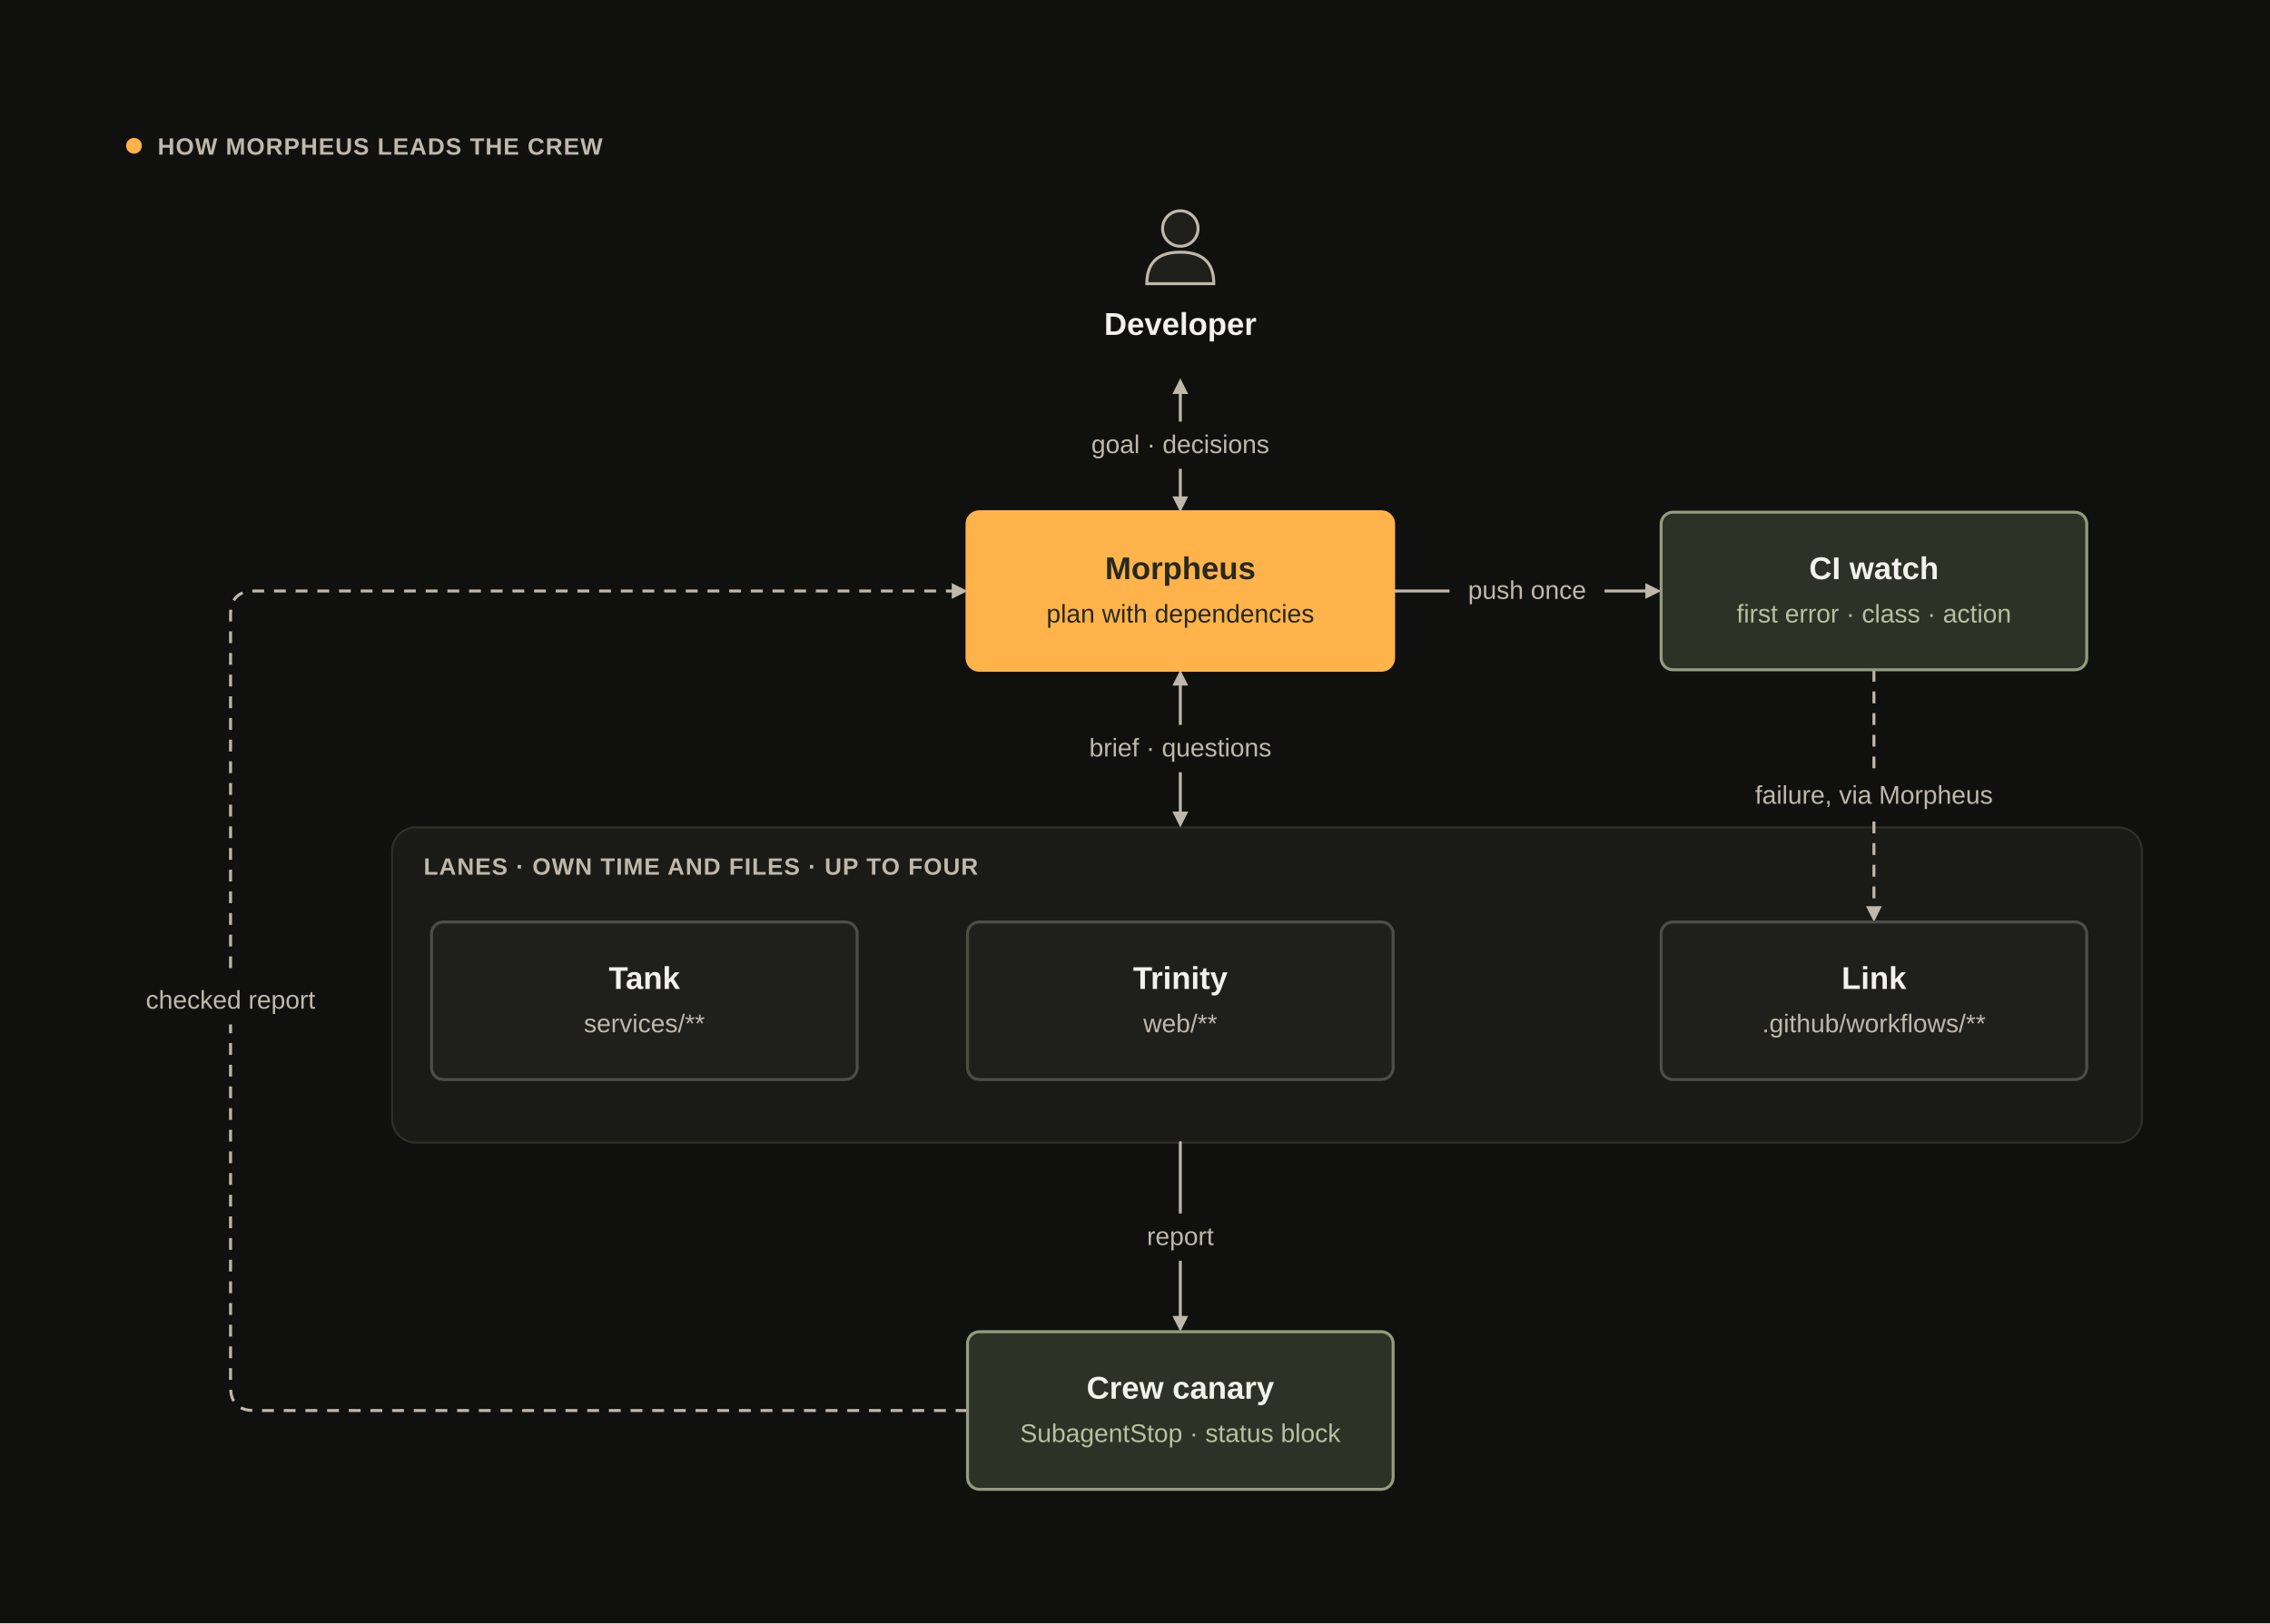
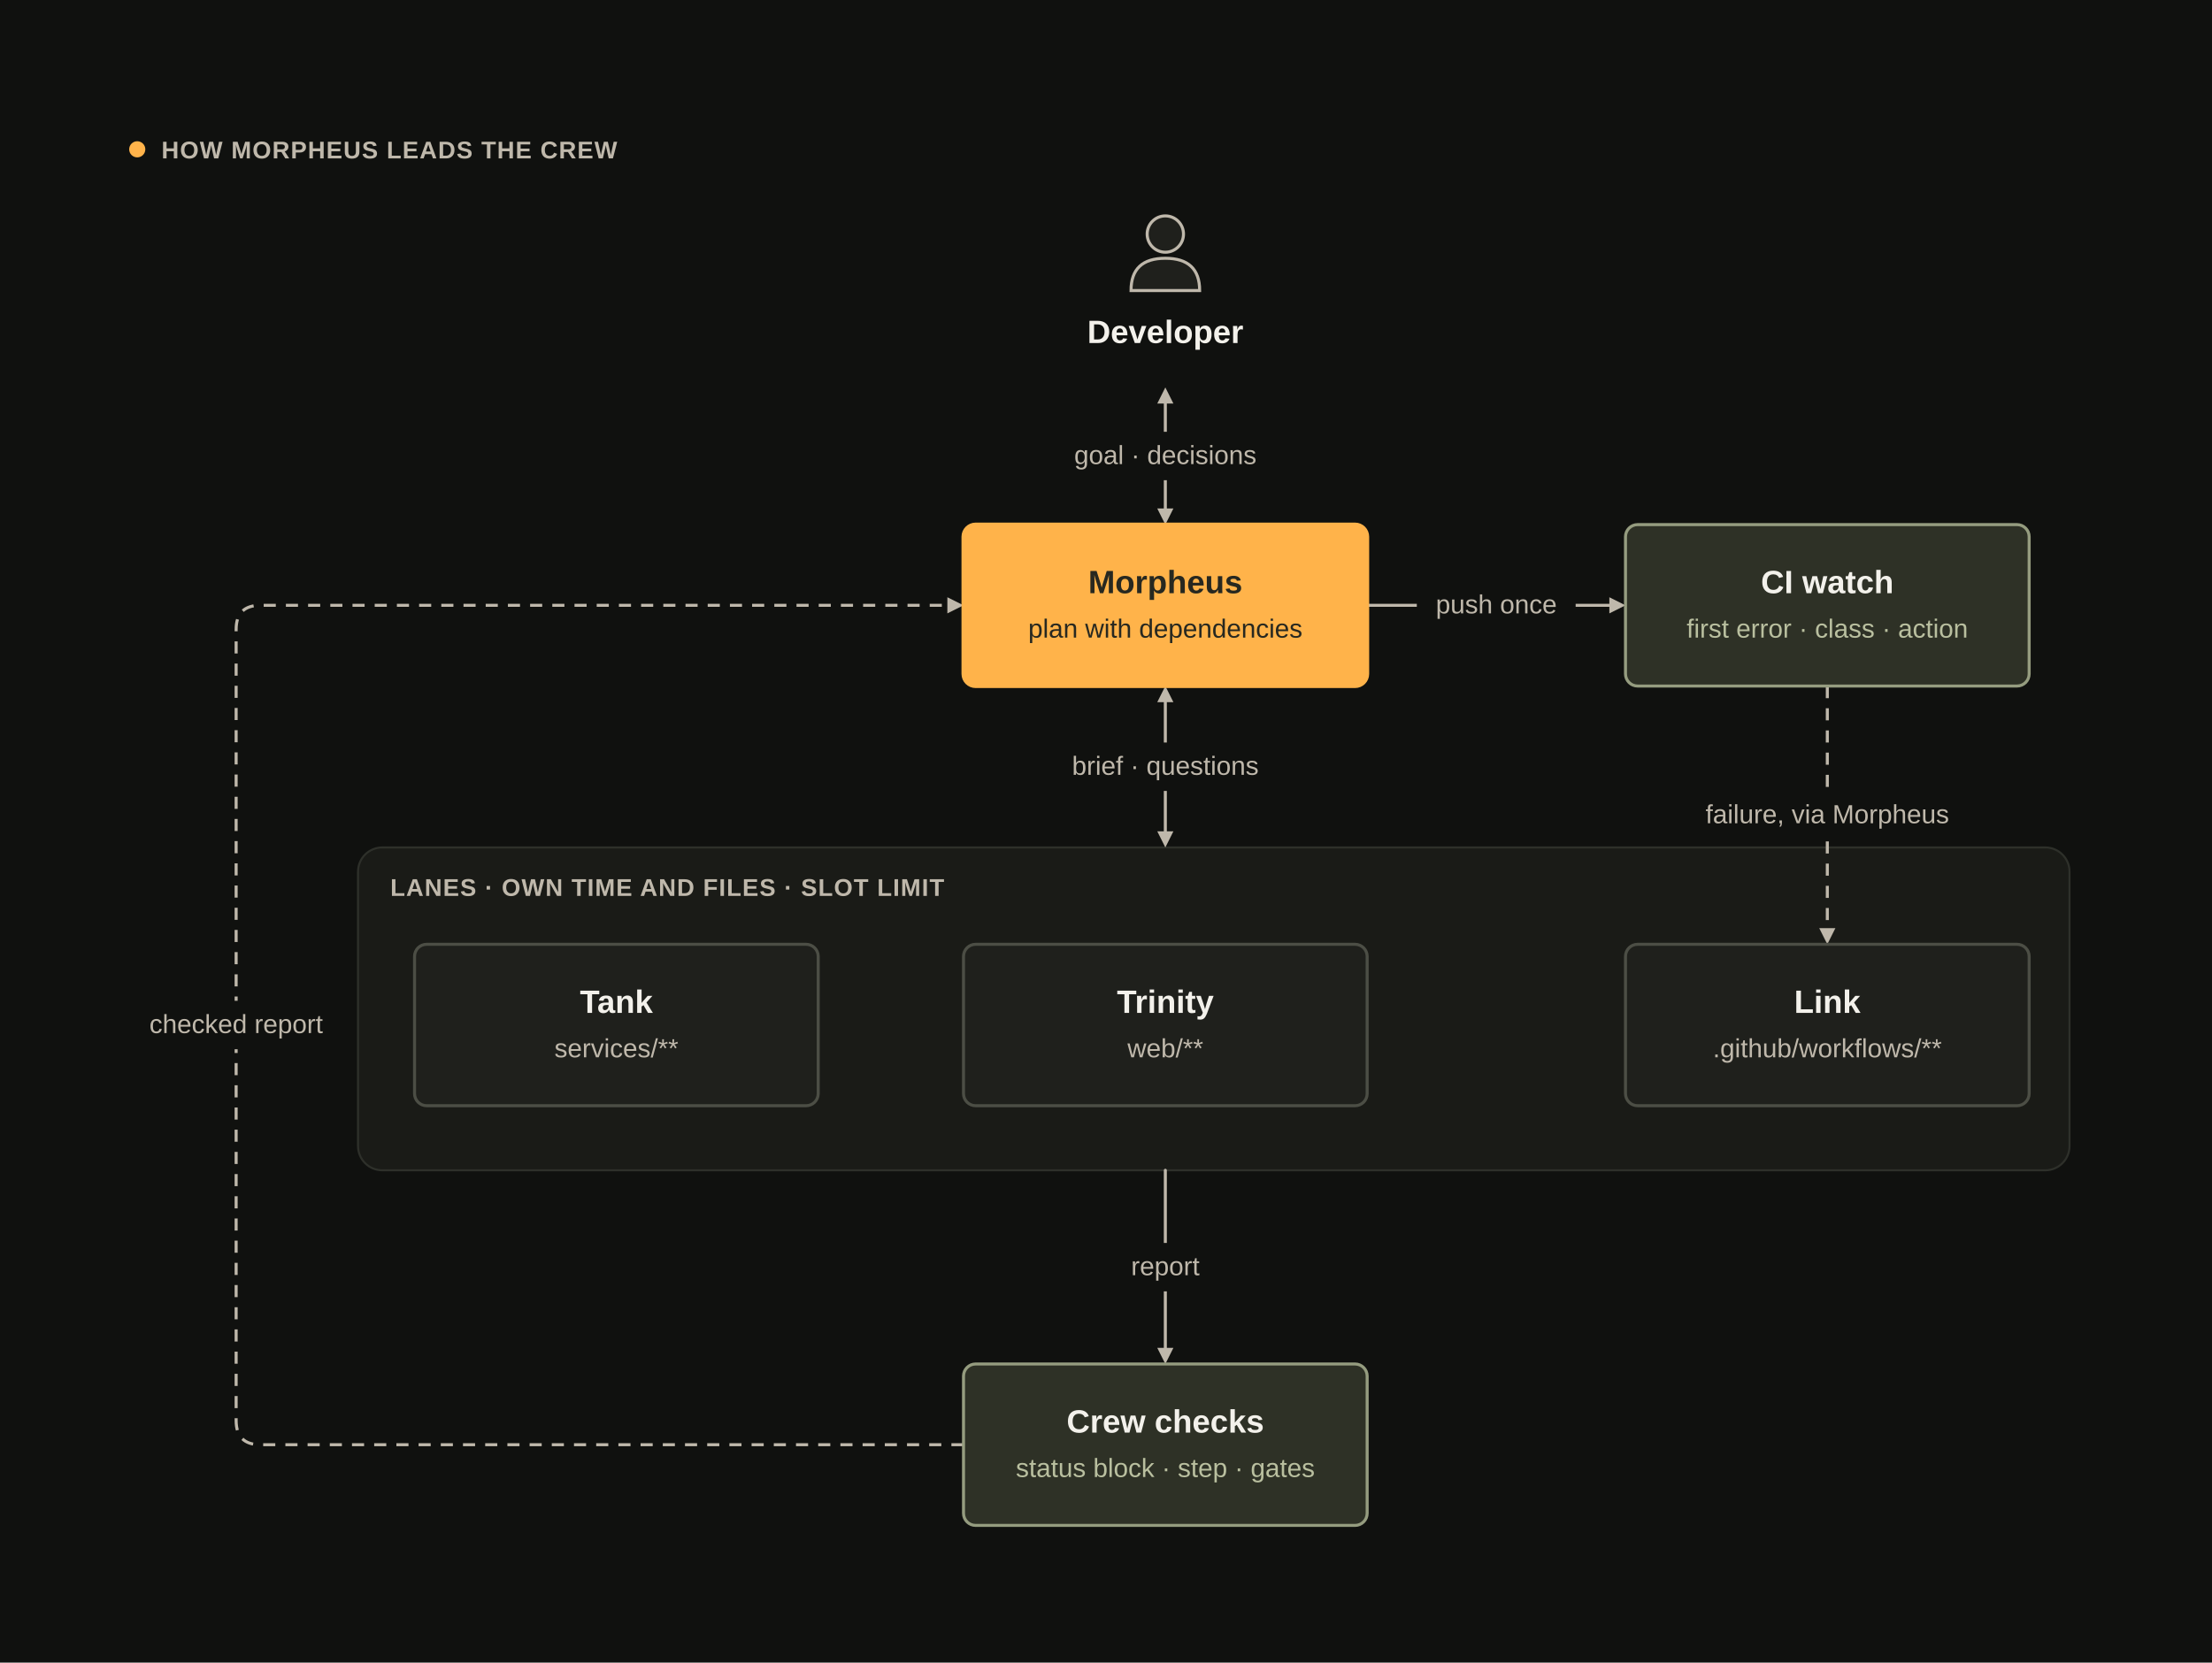
- <svg xmlns="http://www.w3.org/2000/svg" width="1152" height="824" viewBox="0 0 1152 824" role="img" aria-labelledby="dk-title dk-desc">
-   <rect width="1152" height="824" fill="#10110F" />
+ <svg xmlns="http://www.w3.org/2000/svg" width="1096" height="824" viewBox="0 0 1096 824" role="img" aria-labelledby="dk-title dk-desc">
+   <rect width="1096" height="824" fill="#10110F" />
  <g font-family="Manrope, 'Manrope Variable', system-ui, -apple-system, 'Segoe UI', Arial, sans-serif">
    <circle cx="68" cy="74" r="4" fill="#FFB34A" />
    <text x="80" y="78.5" font-size="12" font-weight="600" fill="#BFB8AB" letter-spacing="0.48">HOW MORPHEUS LEADS THE CREW</text>
-     <g transform="translate(215.0,100.0)">
-       <rect x="-16.0" y="320.0" width="888.0" height="160.0" rx="12" fill="#1A1B17" stroke="#2E302A" stroke-width="1" />
-       <text x="0.0" y="344.0" font-size="12" font-weight="600" fill="#BFB8AB" text-anchor="start" letter-spacing="0.48">LANES · OWN TIME AND FILES · UP TO FOUR</text>
-       <path d="M384.0,99.5 L384.0,152.5" fill="none" stroke="#BFB8AB" stroke-width="1.5" stroke-linejoin="round" stroke-linecap="round" />
-       <polygon points="384.0,160.0 380.0,152.0 388.0,152.0" fill="#BFB8AB" />
-       <polygon points="384.0,92.0 388.0,100.0 380.0,100.0" fill="#BFB8AB" />
-       <rect x="329.1" y="114.0" width="109.8" height="24.0" rx="11.0" fill="#10110F" />
-       <text x="384.0" y="130.0" font-size="13" font-weight="400" fill="#BFB8AB" text-anchor="middle">goal · decisions</text>
-       <path d="M384.0,247.5 L384.0,312.5" fill="none" stroke="#BFB8AB" stroke-width="1.5" stroke-linejoin="round" stroke-linecap="round" />
-       <polygon points="384.0,320.0 380.0,312.0 388.0,312.0" fill="#BFB8AB" />
-       <polygon points="384.0,240.0 388.0,248.0 380.0,248.0" fill="#BFB8AB" />
-       <rect x="328.0" y="268.0" width="112.1" height="24.0" rx="11.0" fill="#10110F" />
-       <text x="384.0" y="284.0" font-size="13" font-weight="400" fill="#BFB8AB" text-anchor="middle">brief · questions</text>
-       <path d="M384.0,480.0 L384.0,568.5" fill="none" stroke="#BFB8AB" stroke-width="1.5" stroke-linejoin="round" stroke-linecap="round" />
-       <polygon points="384.0,576.0 380.0,568.0 388.0,568.0" fill="#BFB8AB" />
-       <rect x="358.2" y="516.0" width="51.6" height="24.0" rx="11.0" fill="#10110F" />
-       <text x="384.0" y="532.0" font-size="13" font-weight="400" fill="#BFB8AB" text-anchor="middle">report</text>
-       <path d="M276.0,616.0 L-86.0,616.0 Q-98.0,616.0 -98.0,604.0 L-98.0,212.0 Q-98.0,200.0 -86.0,200.0 L268.5,200.0" fill="none" stroke="#BFB8AB" stroke-width="1.5" stroke-linejoin="round" stroke-dasharray="6 5" stroke-linecap="butt" />
-       <polygon points="276.0,200.0 268.0,204.0 268.0,196.0" fill="#BFB8AB" />
-       <rect x="-151.0" y="396.0" width="105.9" height="24.0" rx="11.0" fill="#10110F" />
-       <text x="-98.0" y="412.0" font-size="13" font-weight="400" fill="#BFB8AB" text-anchor="middle">checked report</text>
-       <path d="M492.0,200.0 L620.5,200.0" fill="none" stroke="#BFB8AB" stroke-width="1.5" stroke-linejoin="round" stroke-linecap="round" />
-       <polygon points="628.0,200.0 620.0,204.0 620.0,196.0" fill="#BFB8AB" />
-       <rect x="520.6" y="188.0" width="78.7" height="24.0" rx="11.0" fill="#10110F" />
-       <text x="560.0" y="204.0" font-size="13" font-weight="400" fill="#BFB8AB" text-anchor="middle">push once</text>
-       <path d="M736.0,240.0 L736.0,360.5" fill="none" stroke="#BFB8AB" stroke-width="1.5" stroke-linejoin="round" stroke-dasharray="6 5" stroke-linecap="butt" />
-       <polygon points="736.0,368.0 732.0,360.0 740.0,360.0" fill="#BFB8AB" />
-       <rect x="664.9" y="292.0" width="142.3" height="24.0" rx="11.0" fill="#10110F" />
-       <text x="736.0" y="308.0" font-size="13" font-weight="400" fill="#BFB8AB" text-anchor="middle">failure, via Morpheus</text>
-       <circle cx="384.0" cy="16.0" r="9" fill="#1F201C" stroke="#BFB8AB" stroke-width="1.5" />
-       <path d="M367.0,44.0 Q367.0,28.0 384.0,28.0 Q401.0,28.0 401.0,44.0 Z" fill="#1F201C" stroke="#BFB8AB" stroke-width="1.5" />
-       <text x="384.0" y="70.0" font-size="16" font-weight="600" fill="#F3F1EB" text-anchor="middle">Developer</text>
-       <rect x="276.0" y="160.0" width="216.0" height="80.0" rx="6.0" fill="#FFB34A" stroke="#FFB34A" stroke-width="2" />
-       <text x="384.0" y="194.0" font-size="16" font-weight="600" fill="#272820" text-anchor="middle">Morpheus</text>
-       <text x="384.0" y="216.0" font-size="13" font-weight="400" fill="#272820" text-anchor="middle">plan with dependencies</text>
-       <rect x="628.0" y="160.0" width="216.0" height="80.0" rx="6.0" fill="#2E3126" stroke="#959C7F" stroke-width="1.5" />
-       <text x="736.0" y="194.0" font-size="16" font-weight="600" fill="#F3F1EB" text-anchor="middle">CI watch</text>
-       <text x="736.0" y="216.0" font-size="13" font-weight="400" fill="#B9BF9F" text-anchor="middle">first error · class · action</text>
-       <rect x="4.0" y="368.0" width="216.0" height="80.0" rx="6.0" fill="#1F201C" stroke="#4C4E45" stroke-width="1.5" />
-       <text x="112.0" y="402.0" font-size="16" font-weight="600" fill="#F3F1EB" text-anchor="middle">Tank</text>
-       <text x="112.0" y="424.0" font-size="13" font-weight="400" fill="#BFB8AB" text-anchor="middle">services/**</text>
-       <rect x="276.0" y="368.0" width="216.0" height="80.0" rx="6.0" fill="#1F201C" stroke="#4C4E45" stroke-width="1.5" />
-       <text x="384.0" y="402.0" font-size="16" font-weight="600" fill="#F3F1EB" text-anchor="middle">Trinity</text>
-       <text x="384.0" y="424.0" font-size="13" font-weight="400" fill="#BFB8AB" text-anchor="middle">web/**</text>
-       <rect x="628.0" y="368.0" width="216.0" height="80.0" rx="6.0" fill="#1F201C" stroke="#4C4E45" stroke-width="1.5" />
-       <text x="736.0" y="402.0" font-size="16" font-weight="600" fill="#F3F1EB" text-anchor="middle">Link</text>
-       <text x="736.0" y="424.0" font-size="13" font-weight="400" fill="#BFB8AB" text-anchor="middle">.github/workflows/**</text>
-       <rect x="276.0" y="576.0" width="216.0" height="80.0" rx="6.0" fill="#2E3126" stroke="#959C7F" stroke-width="1.5" />
-       <text x="384.0" y="610.0" font-size="16" font-weight="600" fill="#F3F1EB" text-anchor="middle">Crew canary</text>
-       <text x="384.0" y="632.0" font-size="13" font-weight="400" fill="#B9BF9F" text-anchor="middle">SubagentStop · status block</text>
+     <g transform="translate(209.4,100.0)">
+       <rect x="-32.0" y="320.0" width="848.0" height="160.0" rx="12" fill="#1A1B17" stroke="#2E302A" stroke-width="1" />
+       <text x="-16.0" y="344.0" font-size="12" font-weight="600" fill="#BFB8AB" text-anchor="start" letter-spacing="0.48">LANES · OWN TIME AND FILES · SLOT LIMIT</text>
+       <path d="M368.0,99.5 L368.0,152.5" fill="none" stroke="#BFB8AB" stroke-width="1.5" stroke-linejoin="round" stroke-linecap="round" />
+       <polygon points="368.0,160.0 364.0,152.0 372.0,152.0" fill="#BFB8AB" />
+       <polygon points="368.0,92.0 372.0,100.0 364.0,100.0" fill="#BFB8AB" />
+       <rect x="313.1" y="114.0" width="109.8" height="24.0" rx="11.0" fill="#10110F" />
+       <text x="368.0" y="130.0" font-size="13" font-weight="400" fill="#BFB8AB" text-anchor="middle">goal · decisions</text>
+       <path d="M368.0,247.5 L368.0,312.5" fill="none" stroke="#BFB8AB" stroke-width="1.5" stroke-linejoin="round" stroke-linecap="round" />
+       <polygon points="368.0,320.0 364.0,312.0 372.0,312.0" fill="#BFB8AB" />
+       <polygon points="368.0,240.0 372.0,248.0 364.0,248.0" fill="#BFB8AB" />
+       <rect x="312.0" y="268.0" width="112.1" height="24.0" rx="11.0" fill="#10110F" />
+       <text x="368.0" y="284.0" font-size="13" font-weight="400" fill="#BFB8AB" text-anchor="middle">brief · questions</text>
+       <path d="M368.0,480.0 L368.0,568.5" fill="none" stroke="#BFB8AB" stroke-width="1.5" stroke-linejoin="round" stroke-linecap="round" />
+       <polygon points="368.0,576.0 364.0,568.0 372.0,568.0" fill="#BFB8AB" />
+       <rect x="342.2" y="516.0" width="51.6" height="24.0" rx="11.0" fill="#10110F" />
+       <text x="368.0" y="532.0" font-size="13" font-weight="400" fill="#BFB8AB" text-anchor="middle">report</text>
+       <path d="M268.0,616.0 L-80.4,616.0 Q-92.4,616.0 -92.4,604.0 L-92.4,212.0 Q-92.4,200.0 -80.4,200.0 L260.5,200.0" fill="none" stroke="#BFB8AB" stroke-width="1.5" stroke-linejoin="round" stroke-dasharray="6 5" stroke-linecap="butt" />
+       <polygon points="268.0,200.0 260.0,204.0 260.0,196.0" fill="#BFB8AB" />
+       <rect x="-145.4" y="396.0" width="105.9" height="24.0" rx="11.0" fill="#10110F" />
+       <text x="-92.4" y="412.0" font-size="13" font-weight="400" fill="#BFB8AB" text-anchor="middle">checked report</text>
+       <path d="M468.0,200.0 L588.5,200.0" fill="none" stroke="#BFB8AB" stroke-width="1.5" stroke-linejoin="round" stroke-linecap="round" />
+       <polygon points="596.0,200.0 588.0,204.0 588.0,196.0" fill="#BFB8AB" />
+       <rect x="492.6" y="188.0" width="78.7" height="24.0" rx="11.0" fill="#10110F" />
+       <text x="532.0" y="204.0" font-size="13" font-weight="400" fill="#BFB8AB" text-anchor="middle">push once</text>
+       <path d="M696.0,240.0 L696.0,360.5" fill="none" stroke="#BFB8AB" stroke-width="1.5" stroke-linejoin="round" stroke-dasharray="6 5" stroke-linecap="butt" />
+       <polygon points="696.0,368.0 692.0,360.0 700.0,360.0" fill="#BFB8AB" />
+       <rect x="624.9" y="292.0" width="142.3" height="24.0" rx="11.0" fill="#10110F" />
+       <text x="696.0" y="308.0" font-size="13" font-weight="400" fill="#BFB8AB" text-anchor="middle">failure, via Morpheus</text>
+       <circle cx="368.0" cy="16.0" r="9" fill="#1F201C" stroke="#BFB8AB" stroke-width="1.5" />
+       <path d="M351.0,44.0 Q351.0,28.0 368.0,28.0 Q385.0,28.0 385.0,44.0 Z" fill="#1F201C" stroke="#BFB8AB" stroke-width="1.5" />
+       <text x="368.0" y="70.0" font-size="16" font-weight="600" fill="#F3F1EB" text-anchor="middle">Developer</text>
+       <rect x="268.0" y="160.0" width="200.0" height="80.0" rx="6.0" fill="#FFB34A" stroke="#FFB34A" stroke-width="2" />
+       <text x="368.0" y="194.0" font-size="16" font-weight="600" fill="#272820" text-anchor="middle">Morpheus</text>
+       <text x="368.0" y="216.0" font-size="13" font-weight="400" fill="#272820" text-anchor="middle">plan with dependencies</text>
+       <rect x="596.0" y="160.0" width="200.0" height="80.0" rx="6.0" fill="#2E3126" stroke="#959C7F" stroke-width="1.5" />
+       <text x="696.0" y="194.0" font-size="16" font-weight="600" fill="#F3F1EB" text-anchor="middle">CI watch</text>
+       <text x="696.0" y="216.0" font-size="13" font-weight="400" fill="#B9BF9F" text-anchor="middle">first error · class · action</text>
+       <rect x="-4.0" y="368.0" width="200.0" height="80.0" rx="6.0" fill="#1F201C" stroke="#4C4E45" stroke-width="1.5" />
+       <text x="96.0" y="402.0" font-size="16" font-weight="600" fill="#F3F1EB" text-anchor="middle">Tank</text>
+       <text x="96.0" y="424.0" font-size="13" font-weight="400" fill="#BFB8AB" text-anchor="middle">services/**</text>
+       <rect x="268.0" y="368.0" width="200.0" height="80.0" rx="6.0" fill="#1F201C" stroke="#4C4E45" stroke-width="1.5" />
+       <text x="368.0" y="402.0" font-size="16" font-weight="600" fill="#F3F1EB" text-anchor="middle">Trinity</text>
+       <text x="368.0" y="424.0" font-size="13" font-weight="400" fill="#BFB8AB" text-anchor="middle">web/**</text>
+       <rect x="596.0" y="368.0" width="200.0" height="80.0" rx="6.0" fill="#1F201C" stroke="#4C4E45" stroke-width="1.5" />
+       <text x="696.0" y="402.0" font-size="16" font-weight="600" fill="#F3F1EB" text-anchor="middle">Link</text>
+       <text x="696.0" y="424.0" font-size="13" font-weight="400" fill="#BFB8AB" text-anchor="middle">.github/workflows/**</text>
+       <rect x="268.0" y="576.0" width="200.0" height="80.0" rx="6.0" fill="#2E3126" stroke="#959C7F" stroke-width="1.5" />
+       <text x="368.0" y="610.0" font-size="16" font-weight="600" fill="#F3F1EB" text-anchor="middle">Crew checks</text>
+       <text x="368.0" y="632.0" font-size="13" font-weight="400" fill="#B9BF9F" text-anchor="middle">status block · step · gates</text>
    </g>
  </g>
</svg>
